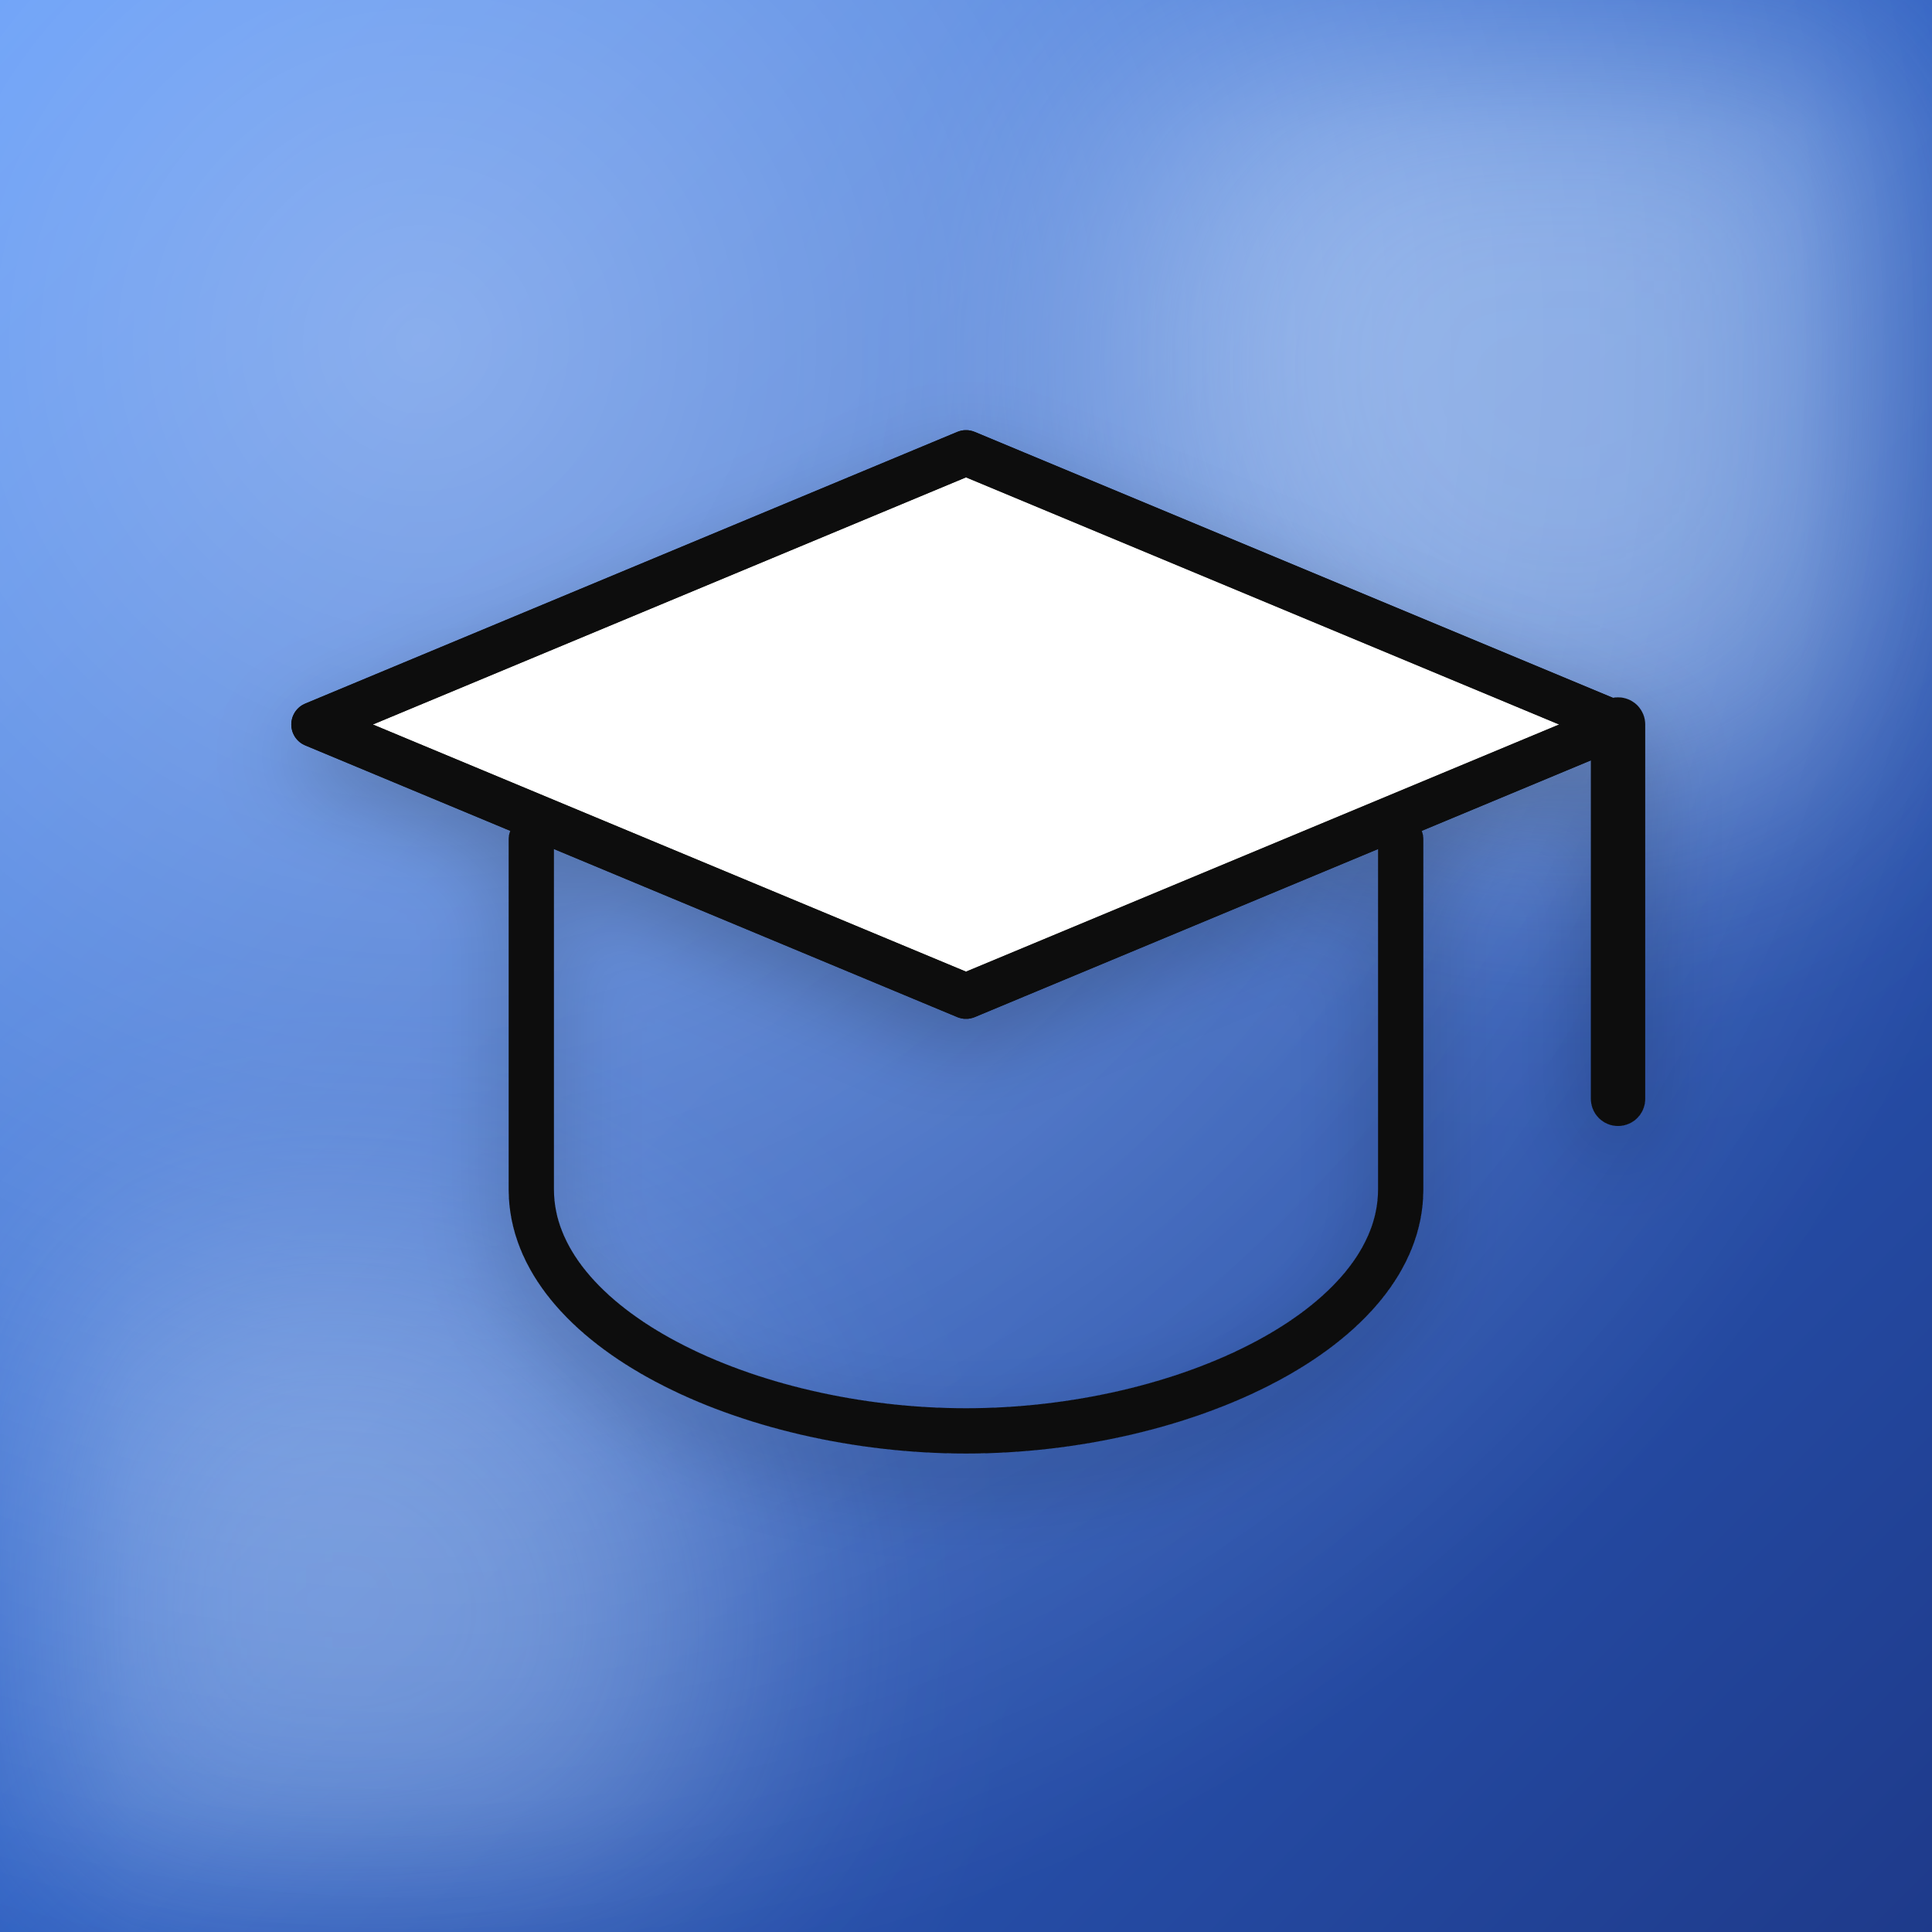
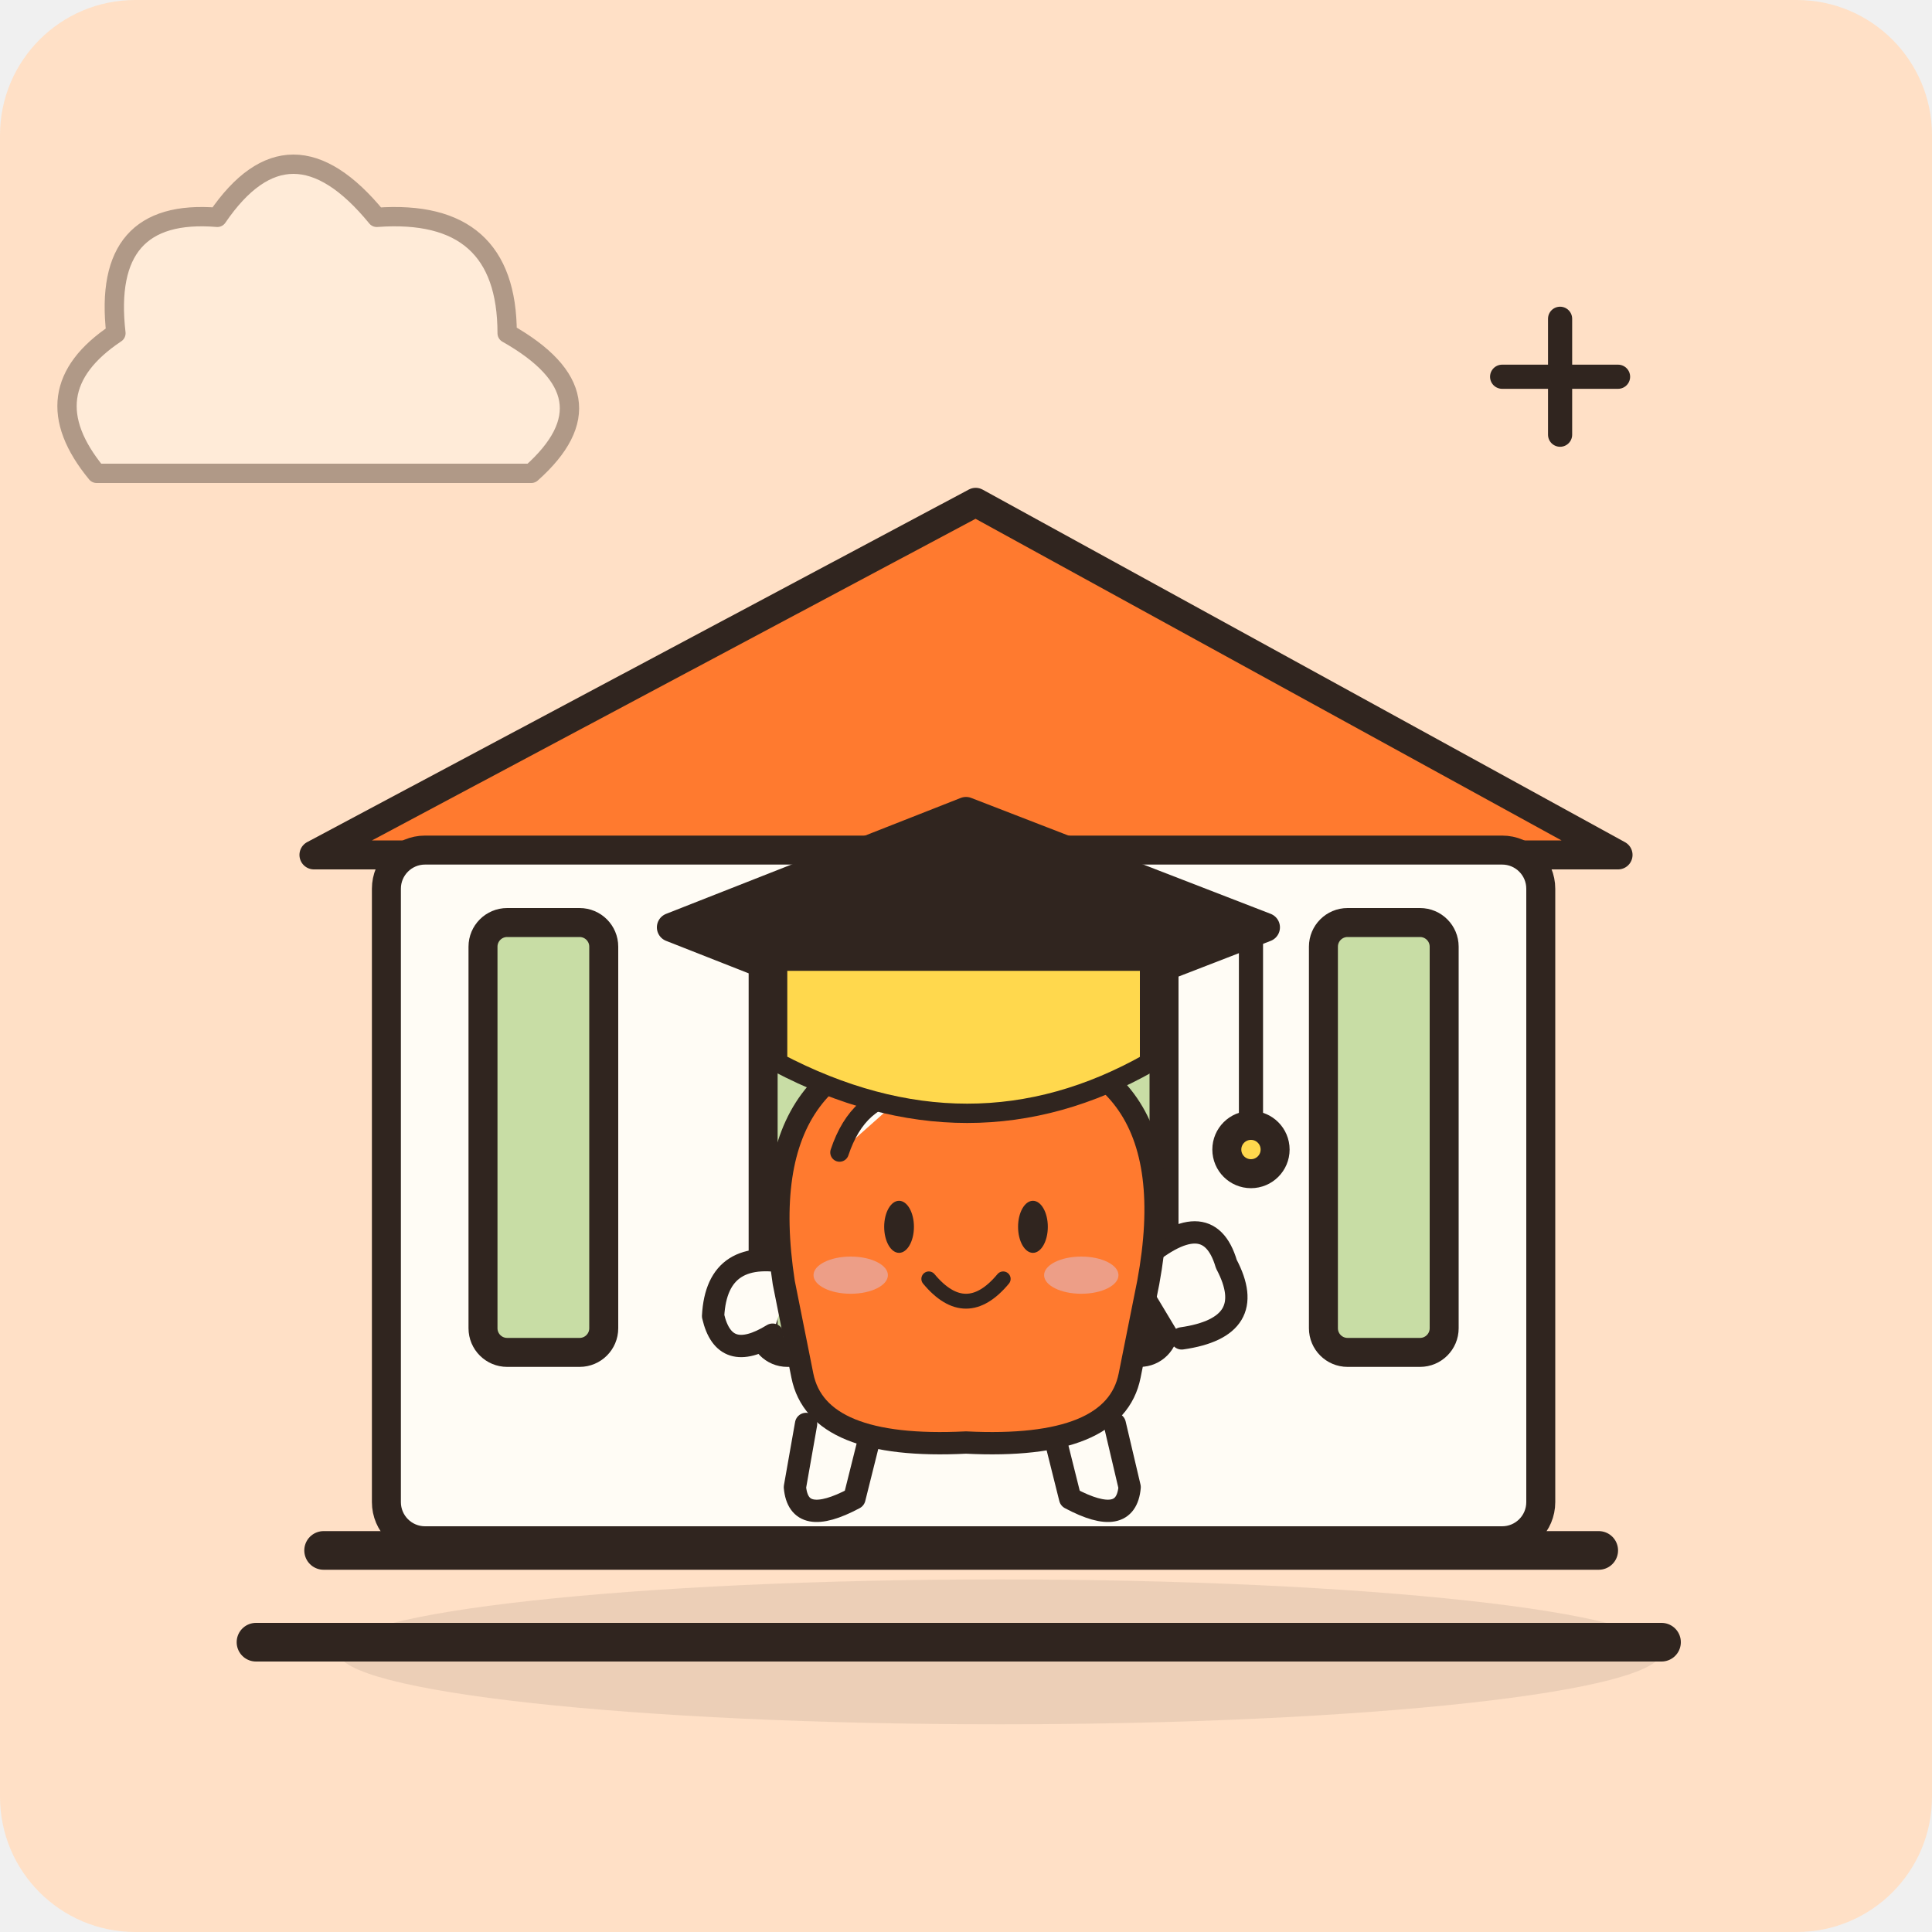
- <svg xmlns="http://www.w3.org/2000/svg" viewBox="0 0 640 640" width="640" height="640" role="img">
-   <defs>
-     <linearGradient id="g" x1="0" y1="0" x2="1" y2="1">
-       <stop offset="0" stop-color="#3b82f6" />
-       <stop offset="1" stop-color="#1e3a8a" />
-     </linearGradient>
-     <radialGradient id="h" cx="22%" cy="18%" r="85%">
-       <stop offset="0" stop-color="#fff" stop-opacity=".42" />
-       <stop offset="1" stop-color="#fff" stop-opacity="0" />
-     </radialGradient>
-     <filter id="b" x="-40%" y="-40%" width="180%" height="180%">
-       <feGaussianBlur stdDeviation="46" />
-     </filter>
-     <filter id="s" x="-30%" y="-30%" width="160%" height="160%">
-       <feDropShadow dx="0" dy="10" stdDeviation="14" flood-color="#000" flood-opacity=".22" />
-     </filter>
-   </defs>
-   <rect width="640" height="640" fill="url(#g)" />
-   <circle cx="520" cy="120" r="150" fill="#bfdbfe" opacity=".55" filter="url(#b)" />
-   <circle cx="110" cy="540" r="130" fill="#bfdbfe" opacity=".40" filter="url(#b)" />
-   <rect width="640" height="640" fill="url(#h)" />
-   <g filter="url(#s)" fill="none" stroke="#10100e" stroke-width="15" stroke-linecap="round" stroke-linejoin="round">
-     <path d="M320 150L104 240l216 90 216-90z" fill="#ffffff" />
-     <path d="M320 150L104 240l216 90 216-90z" />
-     <path d="M176 278v116c0 46 72 80 144 80s144-34 144-80V278" />
-     <path d="M536 240v124" stroke-width="18" />
+ <svg xmlns="http://www.w3.org/2000/svg" viewBox="0 0 400 400" role="img" aria-labelledby="title">
+   <g stroke-linejoin="round" stroke-linecap="round">
+     <rect width="400" height="400" rx="28" fill="#FFE0C6" />
+     <ellipse cx="207" cy="342" rx="137" ry="15" fill="#30251F" opacity=".09" />
+     <g opacity=".38">
+       <path d="M20 98 Q6 81 24 69 Q21 43 45 45 Q60 23 78 45 Q105 43 105 69 Q128 82 110 98Z" fill="#FFFCF5" stroke="#30251F" stroke-width="4" stroke-linecap="round" stroke-linejoin="round" />
+     </g>
+     <path d="M65 177L202 104L335 177Z" fill="#FF7A2F" stroke="#30251F" stroke-width="6" stroke-linecap="round" stroke-linejoin="round" />
+     <rect x="80" y="176" width="239" height="143" rx="8" fill="#FFFCF5" stroke="#30251F" stroke-width="6" />
+     <rect x="100" y="191" width="25" height="89" rx="5" fill="#C8DDA5" stroke="#30251F" stroke-width="6" />
+     <rect x="158" y="191" width="25" height="89" rx="5" fill="#C8DDA5" stroke="#30251F" stroke-width="6" />
+     <rect x="216" y="191" width="25" height="89" rx="5" fill="#C8DDA5" stroke="#30251F" stroke-width="6" />
+     <rect x="274" y="191" width="25" height="89" rx="5" fill="#C8DDA5" stroke="#30251F" stroke-width="6" />
+     <path d="M67 321H331 M53 340H344" fill="none" stroke="#30251F" stroke-width="8" stroke-linecap="round" stroke-linejoin="round" />
+     <g transform="translate(200 254) scale(0.77)">
+       <path d="M-25 53 L-30 73 Q-45 81 -46 70 L-43 53" fill="#FFFCF5" stroke="#30251F" stroke-width="6" stroke-linecap="round" stroke-linejoin="round" />
+       <path d="M23 53 L28 73 Q43 81 44 70 L40 53" fill="#FFFCF5" stroke="#30251F" stroke-width="6" stroke-linecap="round" stroke-linejoin="round" />
+       <path d="M-46 10 Q-67 5 -68 24 Q-65 37 -52 29" fill="#FFFCF5" stroke="#30251F" stroke-width="6" stroke-linecap="round" stroke-linejoin="round" />
+       <path d="M46 10 Q65 -7 70 10 Q79 27 58 30" fill="#FFFCF5" stroke="#30251F" stroke-width="6" stroke-linecap="round" stroke-linejoin="round" />
+       <path d="M-49 15 Q-59 -50 0 -51 Q61 -50 49 15 L44 40 Q40 60 0 58 Q-40 60 -44 40 Z" fill="#FF7A2F" stroke="#30251F" stroke-width="6" stroke-linecap="round" stroke-linejoin="round" />
+       <path d="M-34 -20 Q-29 -35 -16 -36" fill="#FFFCF5" stroke="#30251F" stroke-width="5" stroke-linecap="round" stroke-linejoin="round" />
+       <g transform="translate(0 0) scale(1)">
+         <ellipse cx="-18" cy="0" rx="4" ry="7" fill="#30251F" />
+         <ellipse cx="18" cy="0" rx="4" ry="7" fill="#30251F" />
+         <ellipse cx="-31" cy="13" rx="10" ry="5" fill="#ED9E87" />
+         <ellipse cx="31" cy="13" rx="10" ry="5" fill="#ED9E87" />
+         <path d="M-10 14 Q0 26 10 14" fill="none" stroke="#30251F" stroke-width="4" stroke-linecap="round" stroke-linejoin="round" />
+       </g>
+     </g>
+     <path d="M139 192L200 168L262 192L200 216Z" fill="#30251F" stroke="#30251F" stroke-width="6" stroke-linecap="round" stroke-linejoin="round" />
+     <path d="M161 201V220Q201 241 238 220V201" fill="#FFD84D" stroke="#30251F" stroke-width="4" stroke-linecap="round" stroke-linejoin="round" />
+     <path d="M259 193V232" fill="none" stroke="#30251F" stroke-width="5" stroke-linecap="round" stroke-linejoin="round" />
+     <circle cx="259" cy="238" r="5" fill="#FFD84D" stroke="#30251F" stroke-width="6" />
+     <path d="M323 66V90 M311 78H335" fill="none" stroke="#30251F" stroke-width="5" stroke-linecap="round" stroke-linejoin="round" />
  </g>
</svg>
